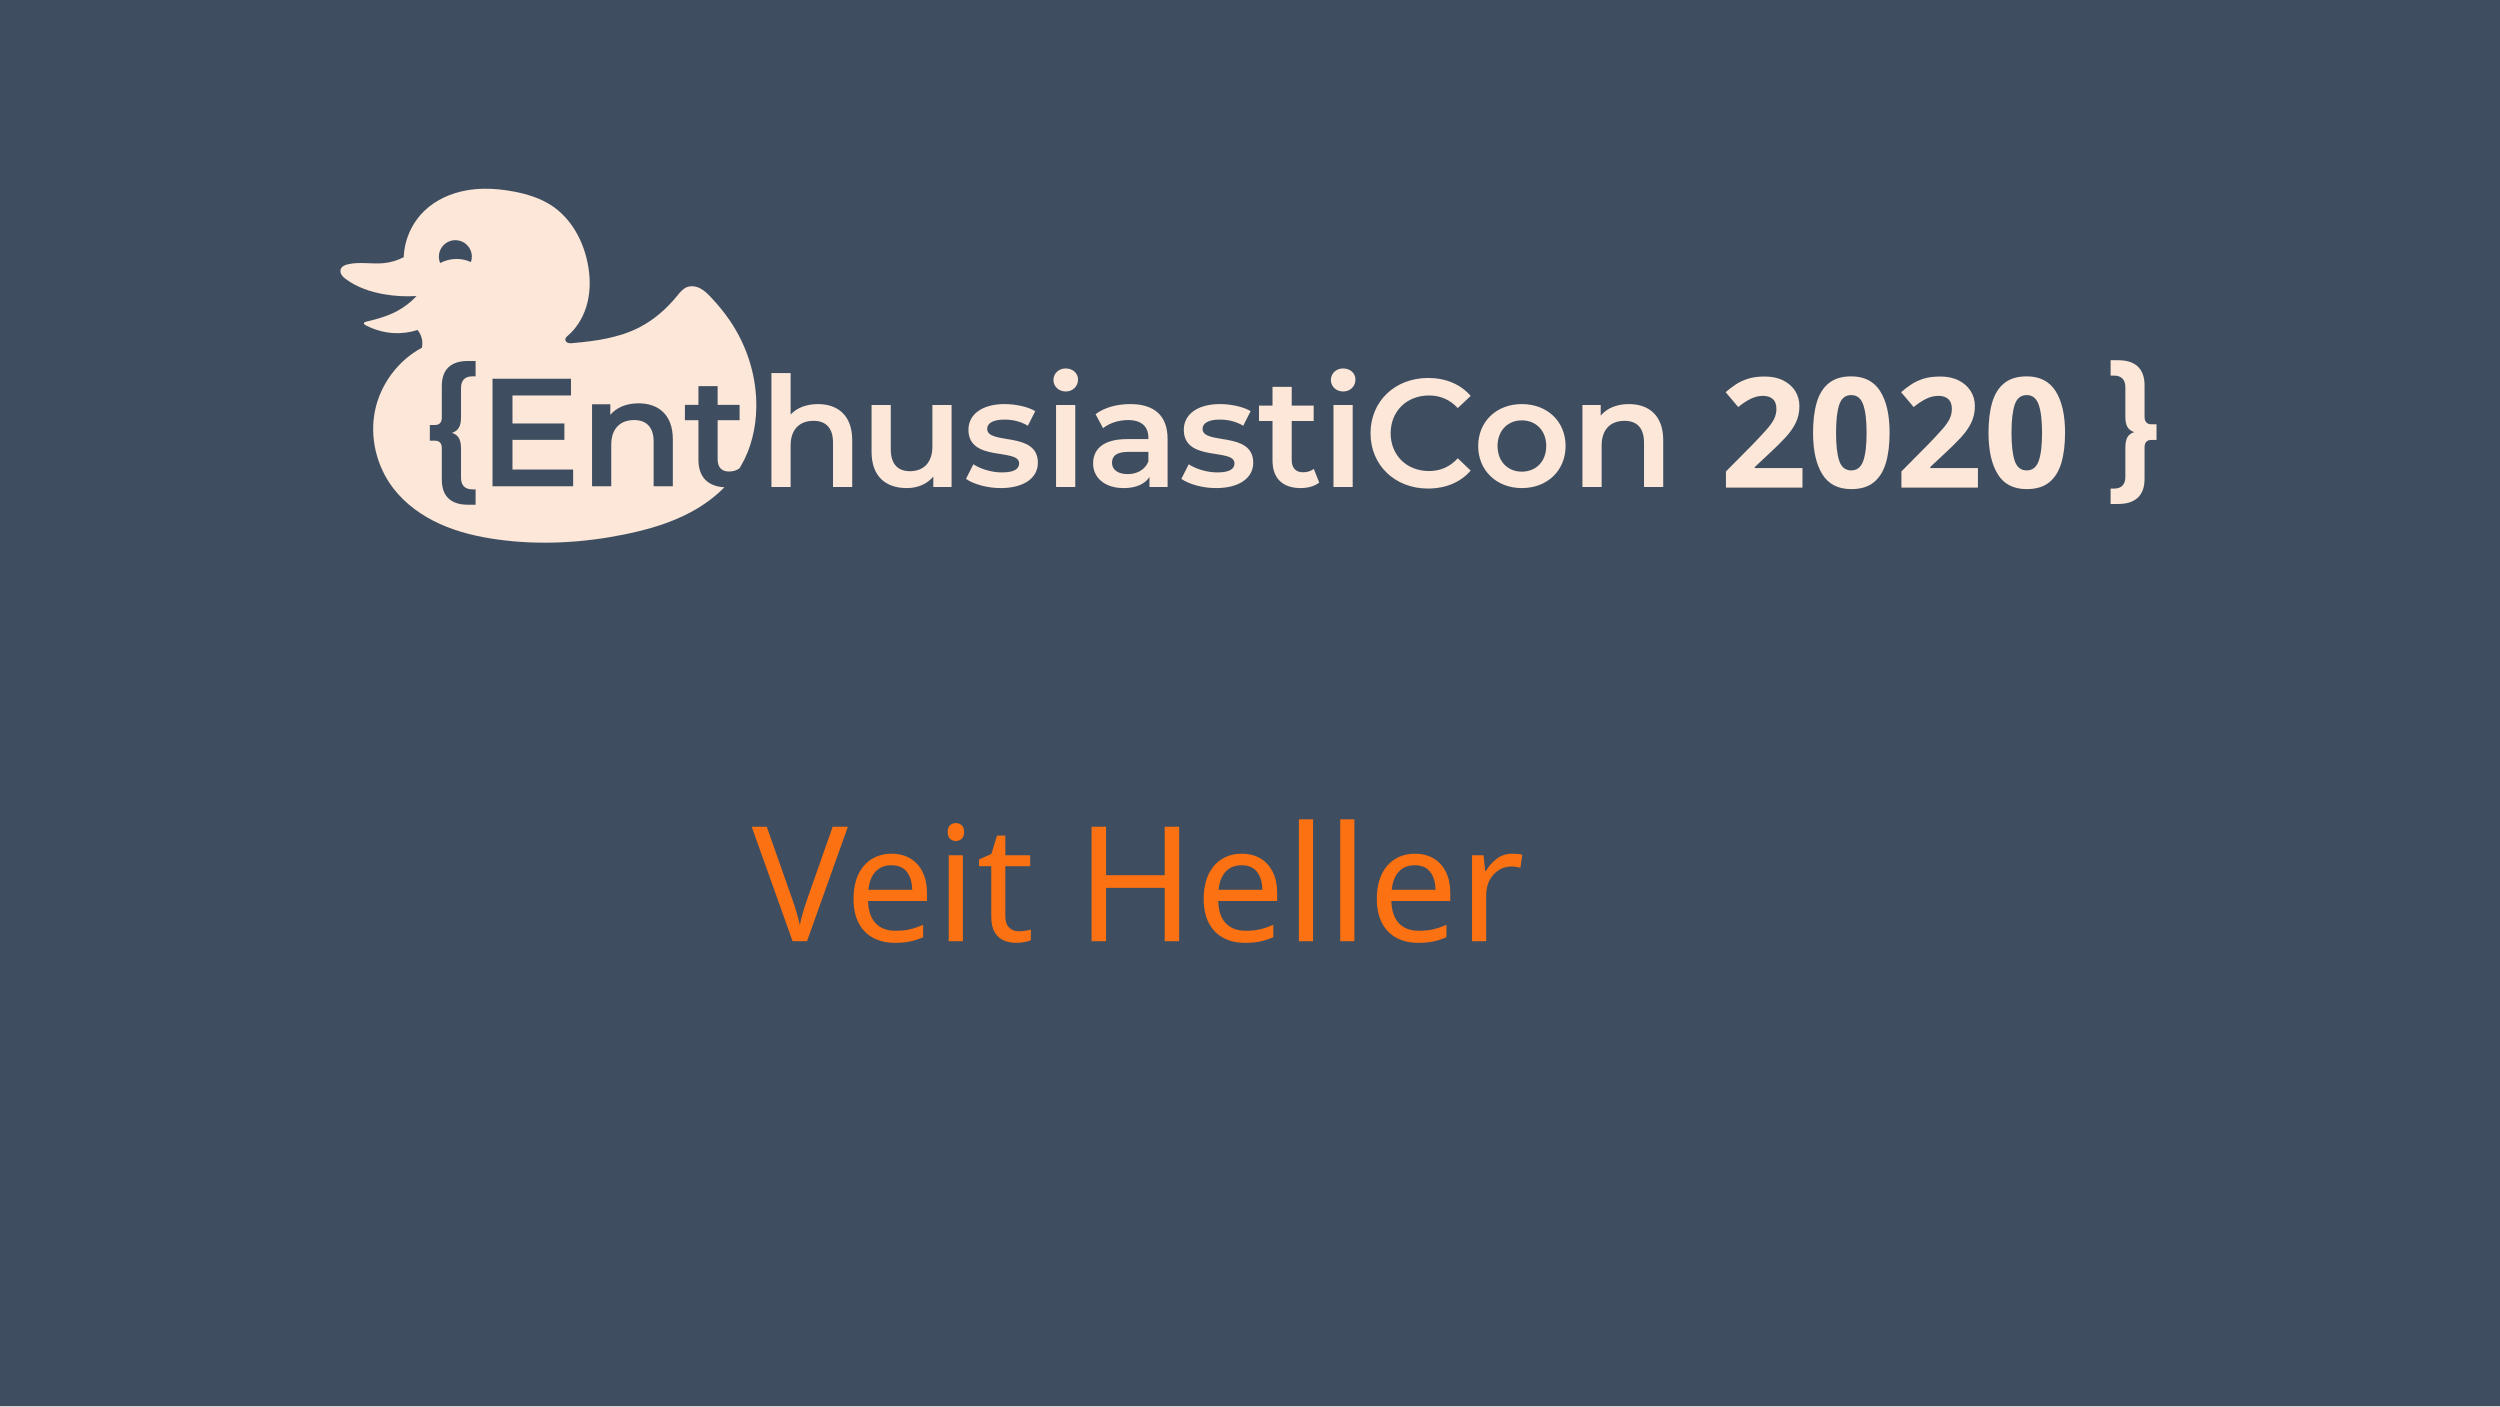
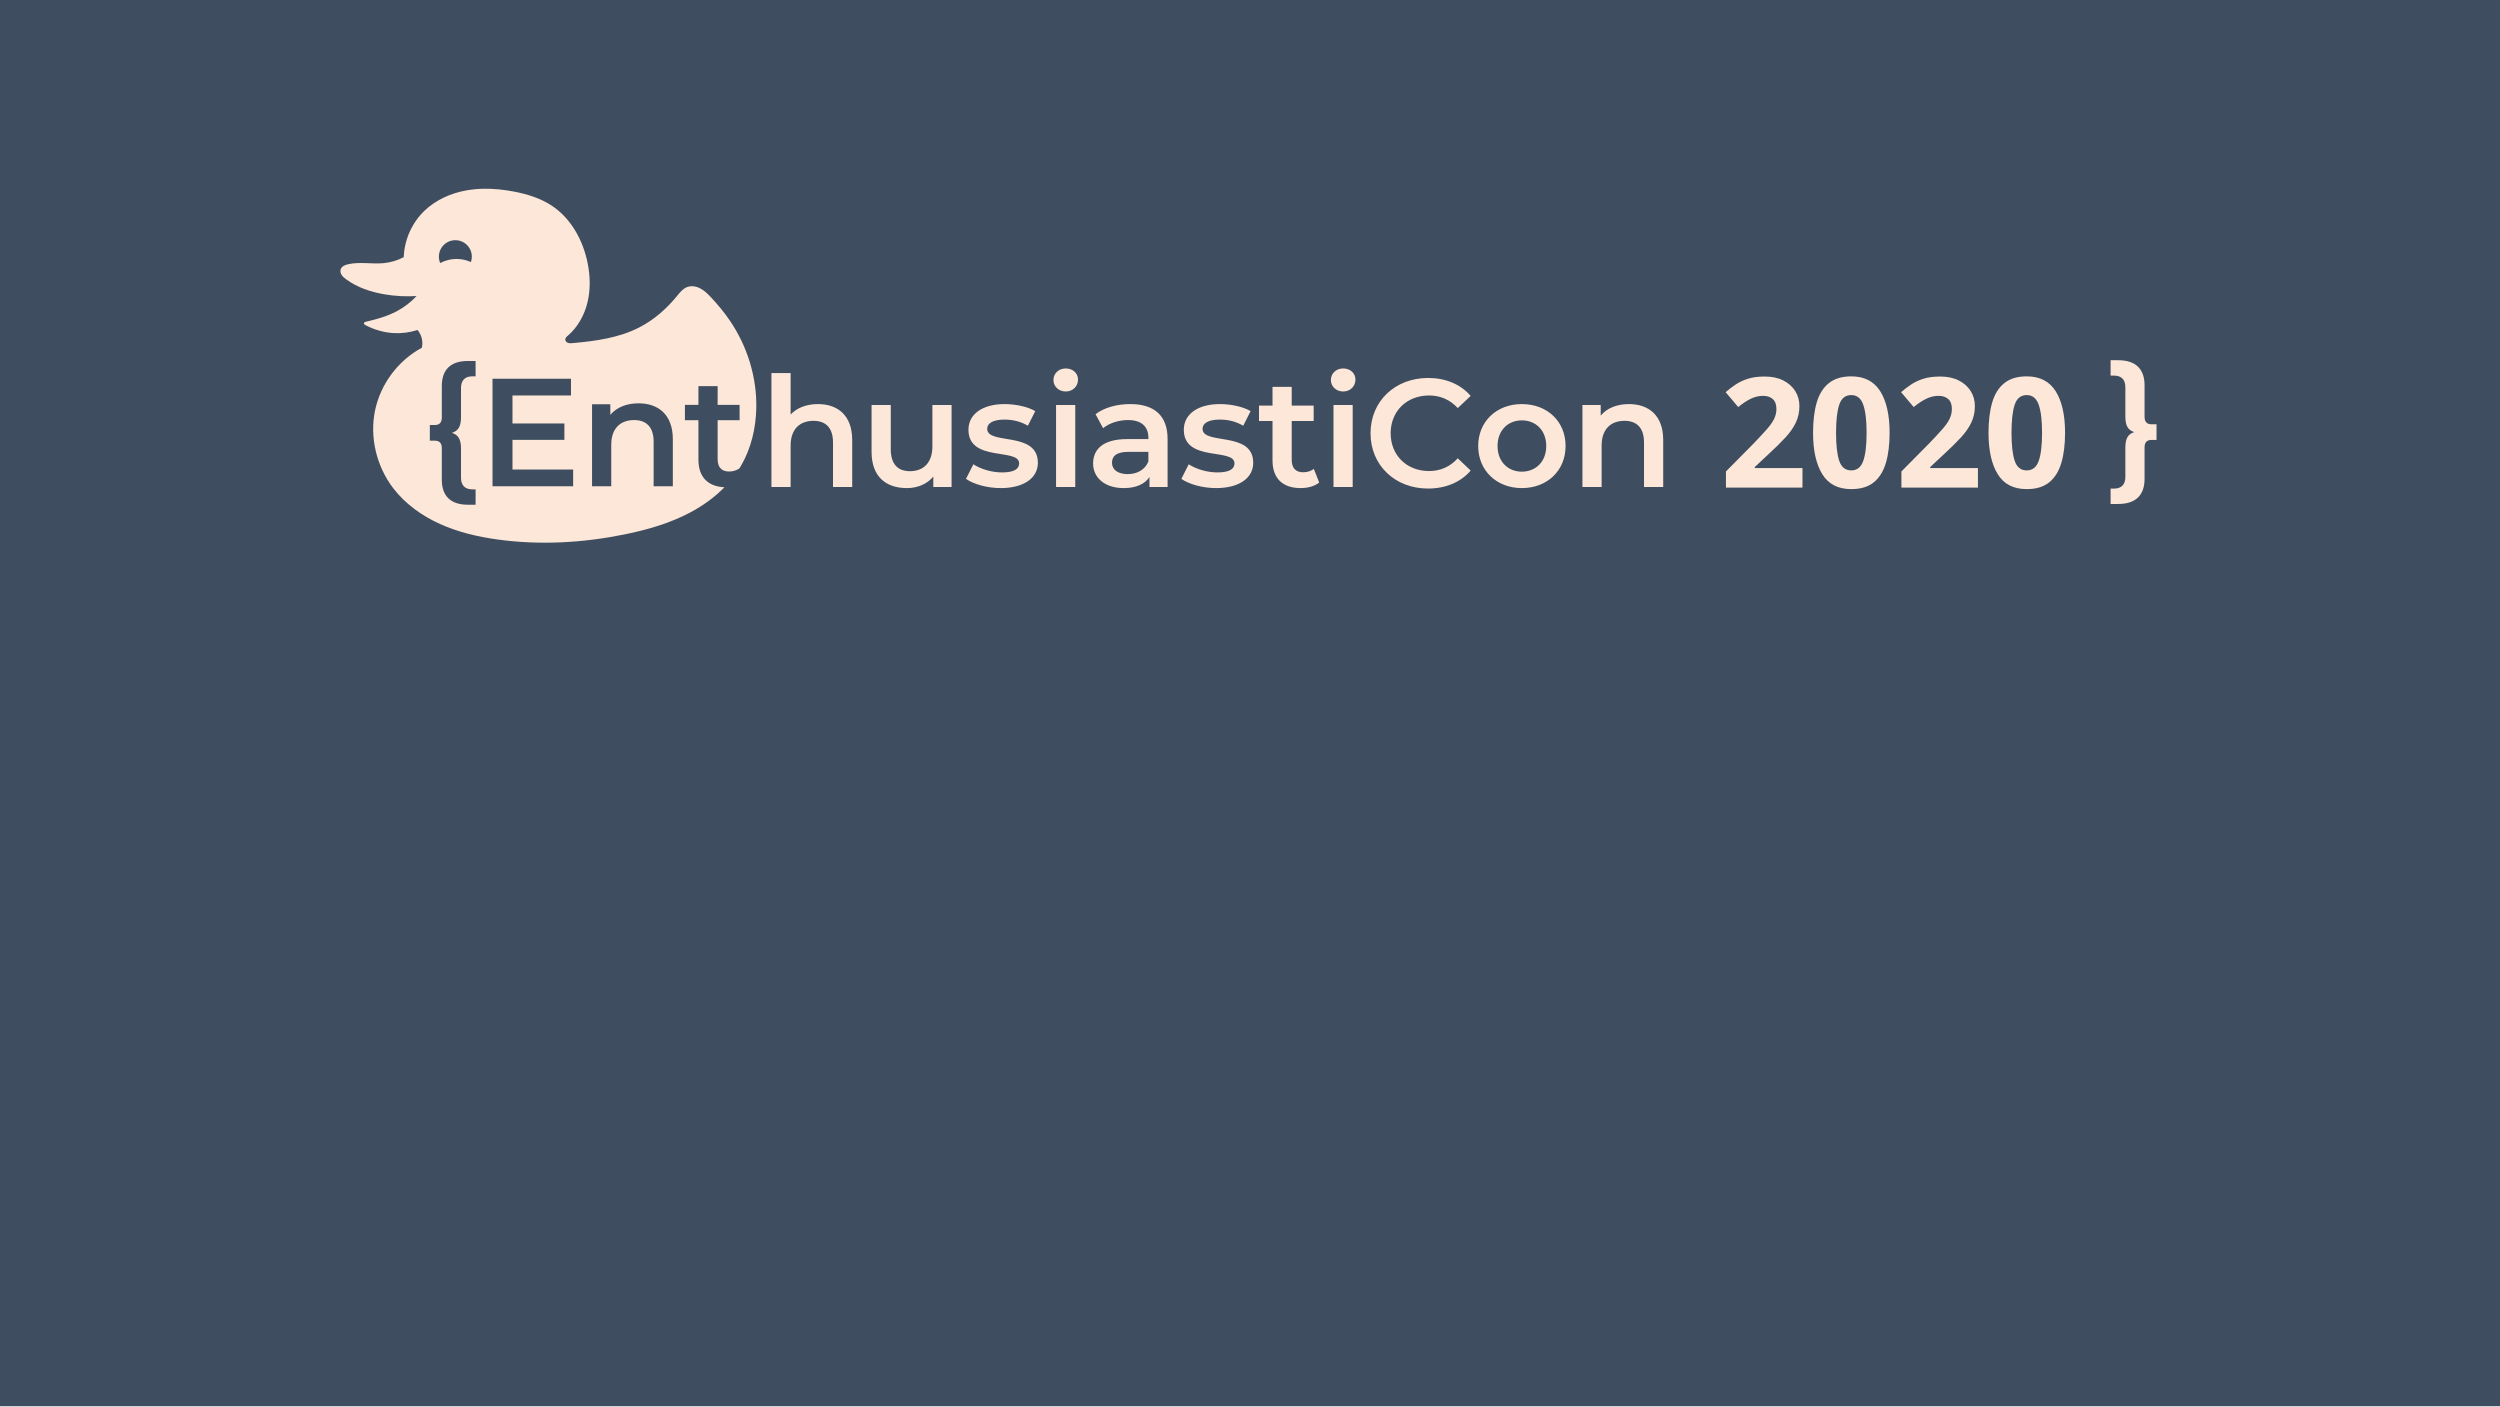
- <svg xmlns="http://www.w3.org/2000/svg" width="1920" height="1080" viewBox="0 0 508 285.75" version="1.1" id="svg8">
+ <svg xmlns="http://www.w3.org/2000/svg" id="svg8" version="1.1" viewBox="0 0 508 285.75" height="1080" width="1920">
  <defs id="defs2">
    </defs>
-   <g id="layer1" transform="translate(0,-11.25001)">
-     <rect style="opacity:1;fill:#3e4e60;fill-opacity:1;fill-rule:nonzero;stroke:none;stroke-width:0.189;stroke-linecap:round;stroke-linejoin:round;stroke-miterlimit:4;stroke-dasharray:none;stroke-dashoffset:0;stroke-opacity:1" id="rect815" width="508" height="285.75" x="0" y="-297" transform="scale(1,-1)" />
-     <g transform="matrix(0.3132362,0,0,0.3132362,38.57015,-99.22361)" id="g148" style="fill:#fce7d9;fill-opacity:1">
-       <circle r="14.14" cy="530.488" cx="201.126" id="path4518" style="opacity:1;fill:#fce7d9;fill-opacity:1;fill-rule:nonzero;stroke:none;stroke-width:20;stroke-linecap:round;stroke-linejoin:round;stroke-miterlimit:4;stroke-dasharray:none;stroke-dashoffset:0;stroke-opacity:1" />
-       <path id="path1020" transform="translate(76.86919,453.7514)" d="m 113.975,21.379 c -3.827,0.056 -7.644,0.39 -11.416,1.064 -10.058,1.798 -19.805,6.117 -27.182,13.188 -8.139,7.801 -13.079,18.849 -13.467,30.117 -3.996,2.109 -8.404,3.434 -12.9,3.881 -7.777,0.774 -15.773,-1.048 -23.375,0.768 -0.949,0.227 -1.897,0.513 -2.732,1.018 -0.836,0.504 -1.558,1.247 -1.881,2.168 -0.216,0.616 -0.245,1.292 -0.125,1.934 0.12,0.642 0.384,1.251 0.736,1.801 0.705,1.099 1.739,1.944 2.789,2.721 7.268,5.371 16.093,8.31 25.002,9.826 6.864,1.168 13.862,1.539 20.811,1.102 -3.662,3.948 -7.988,7.281 -12.74,9.814 -6.282,3.348 -13.216,5.269 -20.148,6.883 -0.268,0.062 -0.542,0.127 -0.781,0.264 -0.12,0.068 -0.229,0.154 -0.316,0.26 -0.088,0.106 -0.153,0.234 -0.178,0.369 -0.026,0.145 -0.006,0.296 0.047,0.434 0.053,0.138 0.139,0.262 0.24,0.369 0.203,0.214 0.468,0.357 0.729,0.494 5.58,2.938 11.764,4.756 18.059,5.145 5.295,0.327 10.65,-0.357 15.693,-2.002 1.345,1.596 2.308,3.511 2.787,5.543 0.461,1.954 0.473,4.013 0.037,5.973 -15.379,8.264 -26.797,23.551 -30.359,40.643 -3.632,17.43 0.938,36.294 11.752,50.438 7.827,10.237 18.635,17.963 30.381,23.262 11.746,5.299 24.432,8.263 37.195,10.037 27.445,3.816 55.512,2.231 82.662,-3.309 14.774,-3.014 29.433,-7.242 42.729,-14.354 8.034,-4.298 15.562,-9.715 21.934,-16.205 -10.747,-0.504 -16.877,-6.629 -16.877,-17.883 V 171.533 h -8.768 v -9.963 h 8.768 v -12.154 h 12.453 v 12.154 h 14.246 v 9.963 h -14.246 v 25.305 c 0,5.181 2.591,7.971 7.373,7.971 2.495,0 4.891,-0.654 6.756,-2.037 0.386,-0.619 0.771,-1.239 1.137,-1.871 6.454,-11.161 9.51,-24.109 9.807,-36.998 0.463,-20.145 -5.777,-40.313 -17.121,-56.967 -3.592,-5.274 -7.675,-10.201 -12.023,-14.871 -2.105,-2.261 -4.321,-4.499 -7.047,-5.953 -1.363,-0.727 -2.847,-1.248 -4.381,-1.43 -1.534,-0.182 -3.119,-0.018 -4.547,0.572 -1.326,0.548 -2.484,1.445 -3.5,2.457 -1.016,1.012 -1.903,2.144 -2.811,3.254 -6.721,8.219 -14.853,15.391 -24.281,20.273 -13.298,6.887 -28.515,8.953 -43.432,10.277 -1.008,0.089 -2.053,0.174 -3.008,-0.164 -0.477,-0.169 -0.922,-0.447 -1.248,-0.834 -0.326,-0.387 -0.526,-0.889 -0.504,-1.395 0.022,-0.512 0.265,-0.995 0.586,-1.395 0.321,-0.4 0.721,-0.728 1.109,-1.062 6.487,-5.591 10.794,-13.477 12.766,-21.811 1.971,-8.333 1.697,-17.097 -0.012,-25.488 -2.956,-14.52 -10.605,-28.523 -22.896,-36.797 -7.497,-5.047 -16.334,-7.761 -25.217,-9.426 -6.277,-1.176 -12.684,-1.859 -19.062,-1.766 z M 95.395,54.752 c 5.904,6.93e-4 10.69,4.787 10.689,10.691 -0.004,1.19 -0.207,2.371 -0.6,3.494 -2.927,-1.326 -6.103,-2.015 -9.316,-2.021 -3.705,0.005 -7.352,0.917 -10.623,2.656 -0.552,-1.307 -0.838,-2.71 -0.842,-4.129 -3.88e-4,-5.905 4.787,-10.692 10.691,-10.691 z M 1169.176,132.615 v 9.963 h 2.092 c 5.081,0 7.473,2.788 7.473,7.57 v 18.93 c 0,6.177 1.792,8.867 5.777,10.162 -3.985,1.295 -5.777,3.985 -5.777,10.162 v 18.93 c 0,4.782 -2.392,7.572 -7.473,7.572 h -2.092 v 9.961 h 4.98 c 11.258,0 17.037,-5.678 17.037,-16.238 v -20.523 c 0,-3.288 1.693,-4.781 4.383,-4.781 h 3.389 v -10.162 h -3.389 c -2.69,0 -4.383,-1.496 -4.383,-4.783 v -20.523 c 0,-10.561 -5.779,-16.238 -17.037,-16.238 z m -1065.635,0.488 h 4.982 v 9.963 h -2.092 c -4.981,0 -7.373,2.79 -7.373,7.572 v 18.93 c 0,6.177 -1.894,8.867 -5.879,10.162 3.985,1.295 5.879,3.985 5.879,10.162 v 18.93 c 0,4.782 2.392,7.57 7.373,7.57 h 2.092 v 9.963 h -4.982 c -11.258,0 -16.936,-5.678 -16.936,-16.238 v -20.523 c 0,-3.288 -1.695,-4.783 -4.484,-4.783 h -3.287 v -10.162 h 3.287 c 2.79,0 4.484,-1.494 4.484,-4.781 v -20.523 c 0,-10.561 5.678,-16.24 16.936,-16.24 z m 387.809,4.848 c -4.583,0 -7.971,3.286 -7.971,7.471 0,4.184 3.388,7.473 7.971,7.473 4.683,0 7.971,-3.388 7.971,-7.771 0,-4.085 -3.388,-7.172 -7.971,-7.172 z m 179.973,0 c -4.583,0 -7.971,3.286 -7.971,7.471 0,4.184 3.388,7.473 7.971,7.473 4.683,0 7.969,-3.388 7.969,-7.771 0,-4.085 -3.386,-7.172 -7.969,-7.172 z m -370.893,2.988 v 73.924 h 12.455 v -26.9 c 0,-10.66 5.977,-16.039 14.844,-16.039 7.97,0 12.652,4.582 12.652,14.047 v 28.893 h 12.453 v -30.486 c 0,-16.04 -9.464,-23.312 -22.217,-23.312 -7.372,0 -13.648,2.39 -17.732,6.773 v -26.898 z m 426.01,3.188 c -21.42,0 -37.361,15.045 -37.361,35.867 0,20.822 15.941,35.865 37.262,35.865 11.457,0 21.22,-4.085 27.695,-11.656 l -8.369,-7.971 c -5.081,5.579 -11.356,8.27 -18.629,8.27 -14.446,0 -24.908,-10.161 -24.908,-24.508 0,-14.346 10.462,-24.51 24.908,-24.51 7.273,0 13.548,2.69 18.629,8.17 l 8.369,-7.871 c -6.476,-7.572 -16.238,-11.656 -27.596,-11.656 z m -606.943,0.508 h 50.91 v 10.859 H 132.447 V 173.625 h 33.674 v 10.66 h -33.674 v 19.229 h 39.354 v 10.859 h -52.305 z m 505.996,5.271 v 12.154 h -8.768 v 9.963 h 8.768 v 25.604 c 0,11.756 6.676,17.934 18.332,17.934 4.483,0 8.966,-1.195 11.955,-3.586 l -3.486,-8.867 c -1.893,1.494 -4.384,2.191 -6.975,2.191 -4.782,0 -7.373,-2.79 -7.373,-7.971 v -25.305 h 14.248 v -9.963 h -14.248 v -12.154 z m -411.24,10.668 c 12.752,0 22.217,7.272 22.217,23.312 v 30.486 h -12.453 v -28.893 c 0,-9.465 -4.684,-14.047 -12.654,-14.047 -8.867,0 -14.844,5.381 -14.844,16.041 v 26.898 h -12.453 v -53.201 h 11.855 v 6.875 c 4.085,-4.882 10.561,-7.473 18.332,-7.473 z m 237.4,0.49 c -14.346,0 -23.412,6.574 -23.412,16.637 0,21.221 32.877,11.656 32.877,21.818 0,3.686 -3.288,5.879 -11.158,5.879 -6.675,0 -13.849,-2.193 -18.531,-5.281 l -4.781,9.465 c 4.782,3.387 13.649,5.979 22.516,5.979 14.944,0 24.109,-6.477 24.109,-16.439 0,-20.822 -32.877,-11.258 -32.877,-22.018 0,-3.487 3.586,-5.977 11.158,-5.977 5.081,0 10.161,0.996 15.242,3.984 l 4.783,-9.465 c -4.782,-2.889 -12.852,-4.582 -19.926,-4.582 z m 81.564,0 c -8.568,0 -16.839,2.191 -22.518,6.574 l 4.883,9.066 c 3.985,-3.288 10.161,-5.279 16.139,-5.279 8.867,0 13.252,4.284 13.252,11.557 v 0.797 h -13.75 c -16.14,0 -22.117,6.973 -22.117,15.84 0,9.265 7.672,15.941 19.826,15.941 7.97,0 13.749,-2.591 16.738,-7.174 v 6.477 h 11.756 v -31.184 c 0,-15.343 -8.866,-22.615 -24.209,-22.615 z m 58.141,0 c -14.346,0 -23.412,6.574 -23.412,16.637 0,21.221 32.877,11.656 32.877,21.818 0,3.686 -3.288,5.879 -11.158,5.879 -6.675,0 -13.849,-2.193 -18.531,-5.281 l -4.781,9.465 c 4.782,3.387 13.649,5.979 22.516,5.979 14.944,0 24.109,-6.477 24.109,-16.439 0,-20.822 -32.877,-11.258 -32.877,-22.018 0,-3.487 3.587,-5.977 11.158,-5.977 5.081,0 10.163,0.996 15.244,3.984 l 4.781,-9.465 c -4.782,-2.889 -12.852,-4.582 -19.926,-4.582 z m 195.857,0 c -16.339,0 -28.295,11.257 -28.295,27.197 0,15.94 11.956,27.299 28.295,27.299 16.538,0 28.393,-11.358 28.393,-27.299 0,-15.94 -11.854,-27.197 -28.393,-27.197 z m 69.51,0 c -7.771,0 -14.247,2.589 -18.332,7.471 v -6.873 h -11.855 v 53.201 h 12.453 v -26.9 c 0,-10.66 5.979,-16.039 14.846,-16.039 7.97,0 12.652,4.582 12.652,14.047 v 28.893 h 12.453 v -30.486 c 0,-16.04 -9.464,-23.312 -22.217,-23.312 z m -491.332,0.598 v 30.387 c 0,16.04 9.267,23.512 22.916,23.512 6.874,0 13.15,-2.591 17.135,-7.473 v 6.775 h 11.855 V 161.662 H 404.846 v 26.898 c 0,10.66 -5.877,16.041 -14.545,16.041 -7.871,0 -12.453,-4.582 -12.453,-14.246 v -28.693 z m 119.68,0 v 53.201 h 12.453 v -53.201 z m 179.973,0 v 53.201 h 12.453 v -53.201 z m 122.17,9.963 c 9.066,0 15.84,6.475 15.84,16.637 0,10.162 -6.774,16.639 -15.84,16.639 -8.966,0 -15.742,-6.477 -15.742,-16.639 0,-10.162 6.776,-16.637 15.742,-16.637 z m -255.096,20.424 h 12.854 v 6.176 c -2.092,5.48 -7.374,8.27 -13.451,8.27 -6.376,0 -10.162,-2.89 -10.162,-7.373 0,-3.885 2.291,-7.072 10.76,-7.072 z" style="opacity:1;fill:#fce7d9;fill-opacity:1;fill-rule:nonzero;stroke:none;stroke-width:20;stroke-linecap:round;stroke-linejoin:round;stroke-miterlimit:4;stroke-dasharray:none;stroke-dashoffset:0;stroke-opacity:1" />
-       <text id="text821" y="668.975" x="992.522" style="font-style:normal;font-variant:normal;font-weight:normal;font-stretch:normal;font-size:99.497px;line-height:100%;font-family:'Open Sans';-inkscape-font-specification:'Open Sans';font-variant-ligatures:discretionary-ligatures historical-ligatures;font-variant-caps:normal;font-variant-numeric:lining-nums tabular-nums slashed-zero;font-feature-settings:normal;text-align:start;writing-mode:lr-tb;text-anchor:start;opacity:1;fill:#fce7d9;fill-opacity:1;fill-rule:evenodd;stroke:none;stroke-width:16.59;stroke-linecap:round;stroke-linejoin:miter;stroke-miterlimit:4;stroke-dasharray:none;stroke-dashoffset:0;stroke-opacity:1" xml:space="preserve">
-         <tspan style="font-style:normal;font-variant:normal;font-weight:600;font-stretch:normal;font-family:Montserrat;-inkscape-font-specification:'Montserrat Semi-Bold';fill:#fce7d9;fill-opacity:1;stroke:none;stroke-width:16.59" y="668.975" x="992.522" id="tspan819">2020</tspan>
+   <g transform="translate(0,-11.25001)" id="layer1">
+     <rect transform="scale(1,-1)" y="-297" x="0" height="285.75" width="508" id="rect815" style="opacity:1;fill:#3e4e60;fill-opacity:1;fill-rule:nonzero;stroke:none;stroke-width:0.189;stroke-linecap:round;stroke-linejoin:round;stroke-miterlimit:4;stroke-dasharray:none;stroke-dashoffset:0;stroke-opacity:1" />
+     <g style="fill:#fce7d9;fill-opacity:1" id="g148" transform="matrix(0.3132362,0,0,0.3132362,38.57015,-99.22361)">
+       <circle style="opacity:1;fill:#fce7d9;fill-opacity:1;fill-rule:nonzero;stroke:none;stroke-width:20;stroke-linecap:round;stroke-linejoin:round;stroke-miterlimit:4;stroke-dasharray:none;stroke-dashoffset:0;stroke-opacity:1" id="path4518" cx="201.126" cy="530.488" r="14.14" />
+       <path style="opacity:1;fill:#fce7d9;fill-opacity:1;fill-rule:nonzero;stroke:none;stroke-width:20;stroke-linecap:round;stroke-linejoin:round;stroke-miterlimit:4;stroke-dasharray:none;stroke-dashoffset:0;stroke-opacity:1" d="m 113.975,21.379 c -3.827,0.056 -7.644,0.39 -11.416,1.064 -10.058,1.798 -19.805,6.117 -27.182,13.188 -8.139,7.801 -13.079,18.849 -13.467,30.117 -3.996,2.109 -8.404,3.434 -12.9,3.881 -7.777,0.774 -15.773,-1.048 -23.375,0.768 -0.949,0.227 -1.897,0.513 -2.732,1.018 -0.836,0.504 -1.558,1.247 -1.881,2.168 -0.216,0.616 -0.245,1.292 -0.125,1.934 0.12,0.642 0.384,1.251 0.736,1.801 0.705,1.099 1.739,1.944 2.789,2.721 7.268,5.371 16.093,8.31 25.002,9.826 6.864,1.168 13.862,1.539 20.811,1.102 -3.662,3.948 -7.988,7.281 -12.74,9.814 -6.282,3.348 -13.216,5.269 -20.148,6.883 -0.268,0.062 -0.542,0.127 -0.781,0.264 -0.12,0.068 -0.229,0.154 -0.316,0.26 -0.088,0.106 -0.153,0.234 -0.178,0.369 -0.026,0.145 -0.006,0.296 0.047,0.434 0.053,0.138 0.139,0.262 0.24,0.369 0.203,0.214 0.468,0.357 0.729,0.494 5.58,2.938 11.764,4.756 18.059,5.145 5.295,0.327 10.65,-0.357 15.693,-2.002 1.345,1.596 2.308,3.511 2.787,5.543 0.461,1.954 0.473,4.013 0.037,5.973 -15.379,8.264 -26.797,23.551 -30.359,40.643 -3.632,17.43 0.938,36.294 11.752,50.438 7.827,10.237 18.635,17.963 30.381,23.262 11.746,5.299 24.432,8.263 37.195,10.037 27.445,3.816 55.512,2.231 82.662,-3.309 14.774,-3.014 29.433,-7.242 42.729,-14.354 8.034,-4.298 15.562,-9.715 21.934,-16.205 -10.747,-0.504 -16.877,-6.629 -16.877,-17.883 V 171.533 h -8.768 v -9.963 h 8.768 v -12.154 h 12.453 v 12.154 h 14.246 v 9.963 h -14.246 v 25.305 c 0,5.181 2.591,7.971 7.373,7.971 2.495,0 4.891,-0.654 6.756,-2.037 0.386,-0.619 0.771,-1.239 1.137,-1.871 6.454,-11.161 9.51,-24.109 9.807,-36.998 0.463,-20.145 -5.777,-40.313 -17.121,-56.967 -3.592,-5.274 -7.675,-10.201 -12.023,-14.871 -2.105,-2.261 -4.321,-4.499 -7.047,-5.953 -1.363,-0.727 -2.847,-1.248 -4.381,-1.43 -1.534,-0.182 -3.119,-0.018 -4.547,0.572 -1.326,0.548 -2.484,1.445 -3.5,2.457 -1.016,1.012 -1.903,2.144 -2.811,3.254 -6.721,8.219 -14.853,15.391 -24.281,20.273 -13.298,6.887 -28.515,8.953 -43.432,10.277 -1.008,0.089 -2.053,0.174 -3.008,-0.164 -0.477,-0.169 -0.922,-0.447 -1.248,-0.834 -0.326,-0.387 -0.526,-0.889 -0.504,-1.395 0.022,-0.512 0.265,-0.995 0.586,-1.395 0.321,-0.4 0.721,-0.728 1.109,-1.062 6.487,-5.591 10.794,-13.477 12.766,-21.811 1.971,-8.333 1.697,-17.097 -0.012,-25.488 -2.956,-14.52 -10.605,-28.523 -22.896,-36.797 -7.497,-5.047 -16.334,-7.761 -25.217,-9.426 -6.277,-1.176 -12.684,-1.859 -19.062,-1.766 z M 95.395,54.752 c 5.904,6.93e-4 10.69,4.787 10.689,10.691 -0.004,1.19 -0.207,2.371 -0.6,3.494 -2.927,-1.326 -6.103,-2.015 -9.316,-2.021 -3.705,0.005 -7.352,0.917 -10.623,2.656 -0.552,-1.307 -0.838,-2.71 -0.842,-4.129 -3.88e-4,-5.905 4.787,-10.692 10.691,-10.691 z M 1169.176,132.615 v 9.963 h 2.092 c 5.081,0 7.473,2.788 7.473,7.57 v 18.93 c 0,6.177 1.792,8.867 5.777,10.162 -3.985,1.295 -5.777,3.985 -5.777,10.162 v 18.93 c 0,4.782 -2.392,7.572 -7.473,7.572 h -2.092 v 9.961 h 4.98 c 11.258,0 17.037,-5.678 17.037,-16.238 v -20.523 c 0,-3.288 1.693,-4.781 4.383,-4.781 h 3.389 v -10.162 h -3.389 c -2.69,0 -4.383,-1.496 -4.383,-4.783 v -20.523 c 0,-10.561 -5.779,-16.238 -17.037,-16.238 z m -1065.635,0.488 h 4.982 v 9.963 h -2.092 c -4.981,0 -7.373,2.79 -7.373,7.572 v 18.93 c 0,6.177 -1.894,8.867 -5.879,10.162 3.985,1.295 5.879,3.985 5.879,10.162 v 18.93 c 0,4.782 2.392,7.57 7.373,7.57 h 2.092 v 9.963 h -4.982 c -11.258,0 -16.936,-5.678 -16.936,-16.238 v -20.523 c 0,-3.288 -1.695,-4.783 -4.484,-4.783 h -3.287 v -10.162 h 3.287 c 2.79,0 4.484,-1.494 4.484,-4.781 v -20.523 c 0,-10.561 5.678,-16.24 16.936,-16.24 z m 387.809,4.848 c -4.583,0 -7.971,3.286 -7.971,7.471 0,4.184 3.388,7.473 7.971,7.473 4.683,0 7.971,-3.388 7.971,-7.771 0,-4.085 -3.388,-7.172 -7.971,-7.172 z m 179.973,0 c -4.583,0 -7.971,3.286 -7.971,7.471 0,4.184 3.388,7.473 7.971,7.473 4.683,0 7.969,-3.388 7.969,-7.771 0,-4.085 -3.386,-7.172 -7.969,-7.172 z m -370.893,2.988 v 73.924 h 12.455 v -26.9 c 0,-10.66 5.977,-16.039 14.844,-16.039 7.97,0 12.652,4.582 12.652,14.047 v 28.893 h 12.453 v -30.486 c 0,-16.04 -9.464,-23.312 -22.217,-23.312 -7.372,0 -13.648,2.39 -17.732,6.773 v -26.898 z m 426.01,3.188 c -21.42,0 -37.361,15.045 -37.361,35.867 0,20.822 15.941,35.865 37.262,35.865 11.457,0 21.22,-4.085 27.695,-11.656 l -8.369,-7.971 c -5.081,5.579 -11.356,8.27 -18.629,8.27 -14.446,0 -24.908,-10.161 -24.908,-24.508 0,-14.346 10.462,-24.51 24.908,-24.51 7.273,0 13.548,2.69 18.629,8.17 l 8.369,-7.871 c -6.476,-7.572 -16.238,-11.656 -27.596,-11.656 z m -606.943,0.508 h 50.91 v 10.859 H 132.447 V 173.625 h 33.674 v 10.66 h -33.674 v 19.229 h 39.354 v 10.859 h -52.305 z m 505.996,5.271 v 12.154 h -8.768 v 9.963 h 8.768 v 25.604 c 0,11.756 6.676,17.934 18.332,17.934 4.483,0 8.966,-1.195 11.955,-3.586 l -3.486,-8.867 c -1.893,1.494 -4.384,2.191 -6.975,2.191 -4.782,0 -7.373,-2.79 -7.373,-7.971 v -25.305 h 14.248 v -9.963 h -14.248 v -12.154 z m -411.24,10.668 c 12.752,0 22.217,7.272 22.217,23.312 v 30.486 h -12.453 v -28.893 c 0,-9.465 -4.684,-14.047 -12.654,-14.047 -8.867,0 -14.844,5.381 -14.844,16.041 v 26.898 h -12.453 v -53.201 h 11.855 v 6.875 c 4.085,-4.882 10.561,-7.473 18.332,-7.473 z m 237.4,0.49 c -14.346,0 -23.412,6.574 -23.412,16.637 0,21.221 32.877,11.656 32.877,21.818 0,3.686 -3.288,5.879 -11.158,5.879 -6.675,0 -13.849,-2.193 -18.531,-5.281 l -4.781,9.465 c 4.782,3.387 13.649,5.979 22.516,5.979 14.944,0 24.109,-6.477 24.109,-16.439 0,-20.822 -32.877,-11.258 -32.877,-22.018 0,-3.487 3.586,-5.977 11.158,-5.977 5.081,0 10.161,0.996 15.242,3.984 l 4.783,-9.465 c -4.782,-2.889 -12.852,-4.582 -19.926,-4.582 z m 81.564,0 c -8.568,0 -16.839,2.191 -22.518,6.574 l 4.883,9.066 c 3.985,-3.288 10.161,-5.279 16.139,-5.279 8.867,0 13.252,4.284 13.252,11.557 v 0.797 h -13.75 c -16.14,0 -22.117,6.973 -22.117,15.84 0,9.265 7.672,15.941 19.826,15.941 7.97,0 13.749,-2.591 16.738,-7.174 v 6.477 h 11.756 v -31.184 c 0,-15.343 -8.866,-22.615 -24.209,-22.615 z m 58.141,0 c -14.346,0 -23.412,6.574 -23.412,16.637 0,21.221 32.877,11.656 32.877,21.818 0,3.686 -3.288,5.879 -11.158,5.879 -6.675,0 -13.849,-2.193 -18.531,-5.281 l -4.781,9.465 c 4.782,3.387 13.649,5.979 22.516,5.979 14.944,0 24.109,-6.477 24.109,-16.439 0,-20.822 -32.877,-11.258 -32.877,-22.018 0,-3.487 3.587,-5.977 11.158,-5.977 5.081,0 10.163,0.996 15.244,3.984 l 4.781,-9.465 c -4.782,-2.889 -12.852,-4.582 -19.926,-4.582 z m 195.857,0 c -16.339,0 -28.295,11.257 -28.295,27.197 0,15.94 11.956,27.299 28.295,27.299 16.538,0 28.393,-11.358 28.393,-27.299 0,-15.94 -11.854,-27.197 -28.393,-27.197 z m 69.51,0 c -7.771,0 -14.247,2.589 -18.332,7.471 v -6.873 h -11.855 v 53.201 h 12.453 v -26.9 c 0,-10.66 5.979,-16.039 14.846,-16.039 7.97,0 12.652,4.582 12.652,14.047 v 28.893 h 12.453 v -30.486 c 0,-16.04 -9.464,-23.312 -22.217,-23.312 z m -491.332,0.598 v 30.387 c 0,16.04 9.267,23.512 22.916,23.512 6.874,0 13.15,-2.591 17.135,-7.473 v 6.775 h 11.855 V 161.662 H 404.846 v 26.898 c 0,10.66 -5.877,16.041 -14.545,16.041 -7.871,0 -12.453,-4.582 -12.453,-14.246 v -28.693 z m 119.68,0 v 53.201 h 12.453 v -53.201 z m 179.973,0 v 53.201 h 12.453 v -53.201 z m 122.17,9.963 c 9.066,0 15.84,6.475 15.84,16.637 0,10.162 -6.774,16.639 -15.84,16.639 -8.966,0 -15.742,-6.477 -15.742,-16.639 0,-10.162 6.776,-16.637 15.742,-16.637 z m -255.096,20.424 h 12.854 v 6.176 c -2.092,5.48 -7.374,8.27 -13.451,8.27 -6.376,0 -10.162,-2.89 -10.162,-7.373 0,-3.885 2.291,-7.072 10.76,-7.072 z" transform="translate(76.86919,453.7514)" id="path1020" />
+       <text xml:space="preserve" style="font-style:normal;font-variant:normal;font-weight:normal;font-stretch:normal;font-size:99.497px;line-height:100%;font-family:'Open Sans';-inkscape-font-specification:'Open Sans';font-variant-ligatures:discretionary-ligatures historical-ligatures;font-variant-caps:normal;font-variant-numeric:lining-nums tabular-nums slashed-zero;font-feature-settings:normal;text-align:start;writing-mode:lr-tb;text-anchor:start;opacity:1;fill:#fce7d9;fill-opacity:1;fill-rule:evenodd;stroke:none;stroke-width:16.59;stroke-linecap:round;stroke-linejoin:miter;stroke-miterlimit:4;stroke-dasharray:none;stroke-dashoffset:0;stroke-opacity:1" x="992.522" y="668.975" id="text821">
+         <tspan id="tspan819" x="992.522" y="668.975" style="font-style:normal;font-variant:normal;font-weight:600;font-stretch:normal;font-family:Montserrat;-inkscape-font-specification:'Montserrat Semi-Bold';fill:#fce7d9;fill-opacity:1;stroke:none;stroke-width:16.59">2020</tspan>
      </text>
    </g>
-     <text id="text1465" y="202.511" x="252.454" style="font-style:normal;font-variant:normal;font-weight:500;font-stretch:normal;font-size:32.578px;line-height:100%;font-family:Futura;-inkscape-font-specification:'Futura Medium';font-variant-ligatures:discretionary-ligatures historical-ligatures;font-variant-caps:normal;font-variant-numeric:lining-nums tabular-nums slashed-zero;font-feature-settings:normal;text-align:center;writing-mode:lr-tb;text-anchor:middle;opacity:1;fill:#fc7112;fill-opacity:1;fill-rule:nonzero;stroke:none;stroke-width:1.775;stroke-linecap:round;stroke-linejoin:round;stroke-miterlimit:4;stroke-dasharray:none;stroke-dashoffset:0;stroke-opacity:1" xml:space="preserve">
-       <tspan style="font-style:normal;font-variant:normal;font-weight:500;font-stretch:normal;font-size:32.578px;font-family:Futura;-inkscape-font-specification:'Futura Medium';text-align:center;text-anchor:middle;fill:#fc7112;fill-opacity:1;stroke-width:1.775" y="202.511" x="252.454" id="tspan1463">Veit Heller</tspan>
-     </text>
-     <flowRoot xml:space="preserve" id="flowRoot1467" style="font-style:normal;font-variant:normal;font-weight:500;font-stretch:normal;font-size:400px;line-height:120%;font-family:Futura;-inkscape-font-specification:'Futura Medium';font-variant-ligatures:discretionary-ligatures historical-ligatures;font-variant-caps:normal;font-variant-numeric:lining-nums tabular-nums slashed-zero;font-feature-settings:normal;text-align:center;writing-mode:lr-tb;text-anchor:middle;opacity:1;fill:#fc7112;fill-opacity:1;fill-rule:nonzero;stroke:none;stroke-width:2.835;stroke-linecap:round;stroke-linejoin:round;stroke-miterlimit:4;stroke-dasharray:none;stroke-dashoffset:0;stroke-opacity:1" transform="matrix(0.06122577,0,0,0.06122577,-12.79681,83.11782)">
-       <flowRegion id="flowRegion1469" style="font-style:normal;font-variant:normal;font-weight:500;font-stretch:normal;font-size:400px;line-height:120%;font-family:Futura;-inkscape-font-specification:'Futura Medium';fill:#fc7112;fill-opacity:1">
-         <rect id="rect1471" width="7961.535" height="1980.897" x="363.655" y="2321.179" style="font-style:normal;font-variant:normal;font-weight:500;font-stretch:normal;font-size:400px;line-height:120%;font-family:Futura;-inkscape-font-specification:'Futura Medium';fill:#fc7112;fill-opacity:1" />
+     <flowRoot transform="matrix(0.2645833,0,0,0.2645833,-108.1372,23.27876)" style="font-style:normal;font-variant:normal;font-weight:normal;font-stretch:normal;font-size:22.667px;line-height:100%;font-family:Avenir;-inkscape-font-specification:Avenir;font-variant-ligatures:discretionary-ligatures historical-ligatures;font-variant-caps:normal;font-variant-numeric:lining-nums tabular-nums slashed-zero;font-feature-settings:normal;text-align:center;writing-mode:lr-tb;text-anchor:middle;opacity:1;fill:#fce7d9;fill-opacity:1;fill-rule:evenodd;stroke:none;stroke-width:3.78;stroke-linecap:round;stroke-linejoin:miter;stroke-miterlimit:4;stroke-dasharray:none;stroke-dashoffset:0;stroke-opacity:1" id="flowRoot959" xml:space="preserve">
+       <flowRegion style="line-height:100%;text-align:center;text-anchor:middle;fill:#fce7d9;fill-opacity:1" id="flowRegion961">
+         <rect style="line-height:100%;text-align:center;text-anchor:middle;fill:#fce7d9;fill-opacity:1;" y="591.888" x="410.122" height="104.652" width="1916.259" id="rect963" />
      </flowRegion>
-       <flowPara style="font-style:normal;font-variant:normal;font-weight:500;font-stretch:normal;font-size:400px;line-height:120%;font-family:Futura;-inkscape-font-specification:'Futura Medium';fill:#fc7112;fill-opacity:1" id="flowPara1531">Carp: A Language for the 21st century</flowPara>
+       <flowPara id="flowPara971" style="font-style:normal;font-variant:normal;font-weight:500;font-stretch:normal;font-size:113.333px;line-height:100%;font-family:Montserrat;-inkscape-font-specification:'Montserrat Medium';text-align:center;text-anchor:middle;fill:#fce7d9;fill-opacity:1">SPEAKERS</flowPara>
    </flowRoot>
-     <flowRoot xml:space="preserve" id="flowRoot959" style="font-style:normal;font-variant:normal;font-weight:normal;font-stretch:normal;font-size:22.667px;line-height:100%;font-family:Avenir;-inkscape-font-specification:Avenir;font-variant-ligatures:discretionary-ligatures historical-ligatures;font-variant-caps:normal;font-variant-numeric:lining-nums tabular-nums slashed-zero;font-feature-settings:normal;text-align:center;writing-mode:lr-tb;text-anchor:middle;opacity:1;fill:#fce7d9;fill-opacity:1;fill-rule:evenodd;stroke:none;stroke-width:3.78;stroke-linecap:round;stroke-linejoin:miter;stroke-miterlimit:4;stroke-dasharray:none;stroke-dashoffset:0;stroke-opacity:1" transform="matrix(0.2645833,0,0,0.2645833,-108.1372,23.27876)">
-       <flowRegion id="flowRegion961" style="line-height:100%;text-align:center;text-anchor:middle;fill:#fce7d9;fill-opacity:1">
-         <rect id="rect963" width="1916.259" height="104.652" x="410.122" y="591.888" style="line-height:100%;text-align:center;text-anchor:middle;fill:#fce7d9;fill-opacity:1;" />
+     <flowRoot xml:space="preserve" id="flowRoot981" style="font-style:normal;font-variant:normal;font-weight:normal;font-stretch:normal;font-size:22.667px;line-height:100%;font-family:Avenir;-inkscape-font-specification:Avenir;font-variant-ligatures:discretionary-ligatures historical-ligatures;font-variant-caps:normal;font-variant-numeric:lining-nums tabular-nums slashed-zero;font-feature-settings:normal;text-align:center;writing-mode:lr-tb;text-anchor:middle;opacity:1;fill:#fce7d9;fill-opacity:1;fill-rule:evenodd;stroke:none;stroke-width:3.78;stroke-linecap:round;stroke-linejoin:miter;stroke-miterlimit:4;stroke-dasharray:none;stroke-dashoffset:0;stroke-opacity:1" transform="matrix(0.2645833,0,0,0.2645833,-64.14922,68.92839)">
+       <flowRegion id="flowRegion977" style="line-height:100%;text-align:center;text-anchor:middle;fill:#fce7d9;fill-opacity:1">
+         <rect id="rect975" width="1598.817" height="270.64" x="410.122" y="591.888" style="line-height:100%;text-align:center;text-anchor:middle;fill:#fce7d9;fill-opacity:1" />
      </flowRegion>
-       <flowPara style="font-style:normal;font-variant:normal;font-weight:500;font-stretch:normal;font-size:113.333px;line-height:100%;font-family:Montserrat;-inkscape-font-specification:'Montserrat Medium';text-align:center;text-anchor:middle;fill:#fce7d9;fill-opacity:1" id="flowPara971">SPEAKERS</flowPara>
-     </flowRoot>
-     <flowRoot transform="matrix(0.2645833,0,0,0.2645833,-64.14922,68.92839)" style="font-style:normal;font-variant:normal;font-weight:normal;font-stretch:normal;font-size:22.667px;line-height:100%;font-family:Avenir;-inkscape-font-specification:Avenir;font-variant-ligatures:discretionary-ligatures historical-ligatures;font-variant-caps:normal;font-variant-numeric:lining-nums tabular-nums slashed-zero;font-feature-settings:normal;text-align:center;writing-mode:lr-tb;text-anchor:middle;opacity:1;fill:#fce7d9;fill-opacity:1;fill-rule:evenodd;stroke:none;stroke-width:3.78;stroke-linecap:round;stroke-linejoin:miter;stroke-miterlimit:4;stroke-dasharray:none;stroke-dashoffset:0;stroke-opacity:1" id="flowRoot981" xml:space="preserve">
-       <flowRegion style="line-height:100%;text-align:center;text-anchor:middle;fill:#fce7d9;fill-opacity:1" id="flowRegion977">
-         <rect style="line-height:100%;text-align:center;text-anchor:middle;fill:#fce7d9;fill-opacity:1" y="591.888" x="410.122" height="270.64" width="1598.817" id="rect975" />
-       </flowRegion>
-       <flowPara style="font-style:normal;font-variant:normal;font-weight:500;font-stretch:normal;font-size:73.333px;line-height:100%;font-family:Montserrat;-inkscape-font-specification:'Montserrat Medium';text-align:center;text-anchor:middle;fill:#fce7d9;fill-opacity:1" id="flowPara923">TITLE</flowPara>
+       <flowPara id="flowPara923" style="font-style:normal;font-variant:normal;font-weight:500;font-stretch:normal;font-size:73.333px;line-height:100%;font-family:Montserrat;-inkscape-font-specification:'Montserrat Medium';text-align:center;text-anchor:middle;fill:#fce7d9;fill-opacity:1">TITLE</flowPara>
    </flowRoot>
  </g>
</svg>
